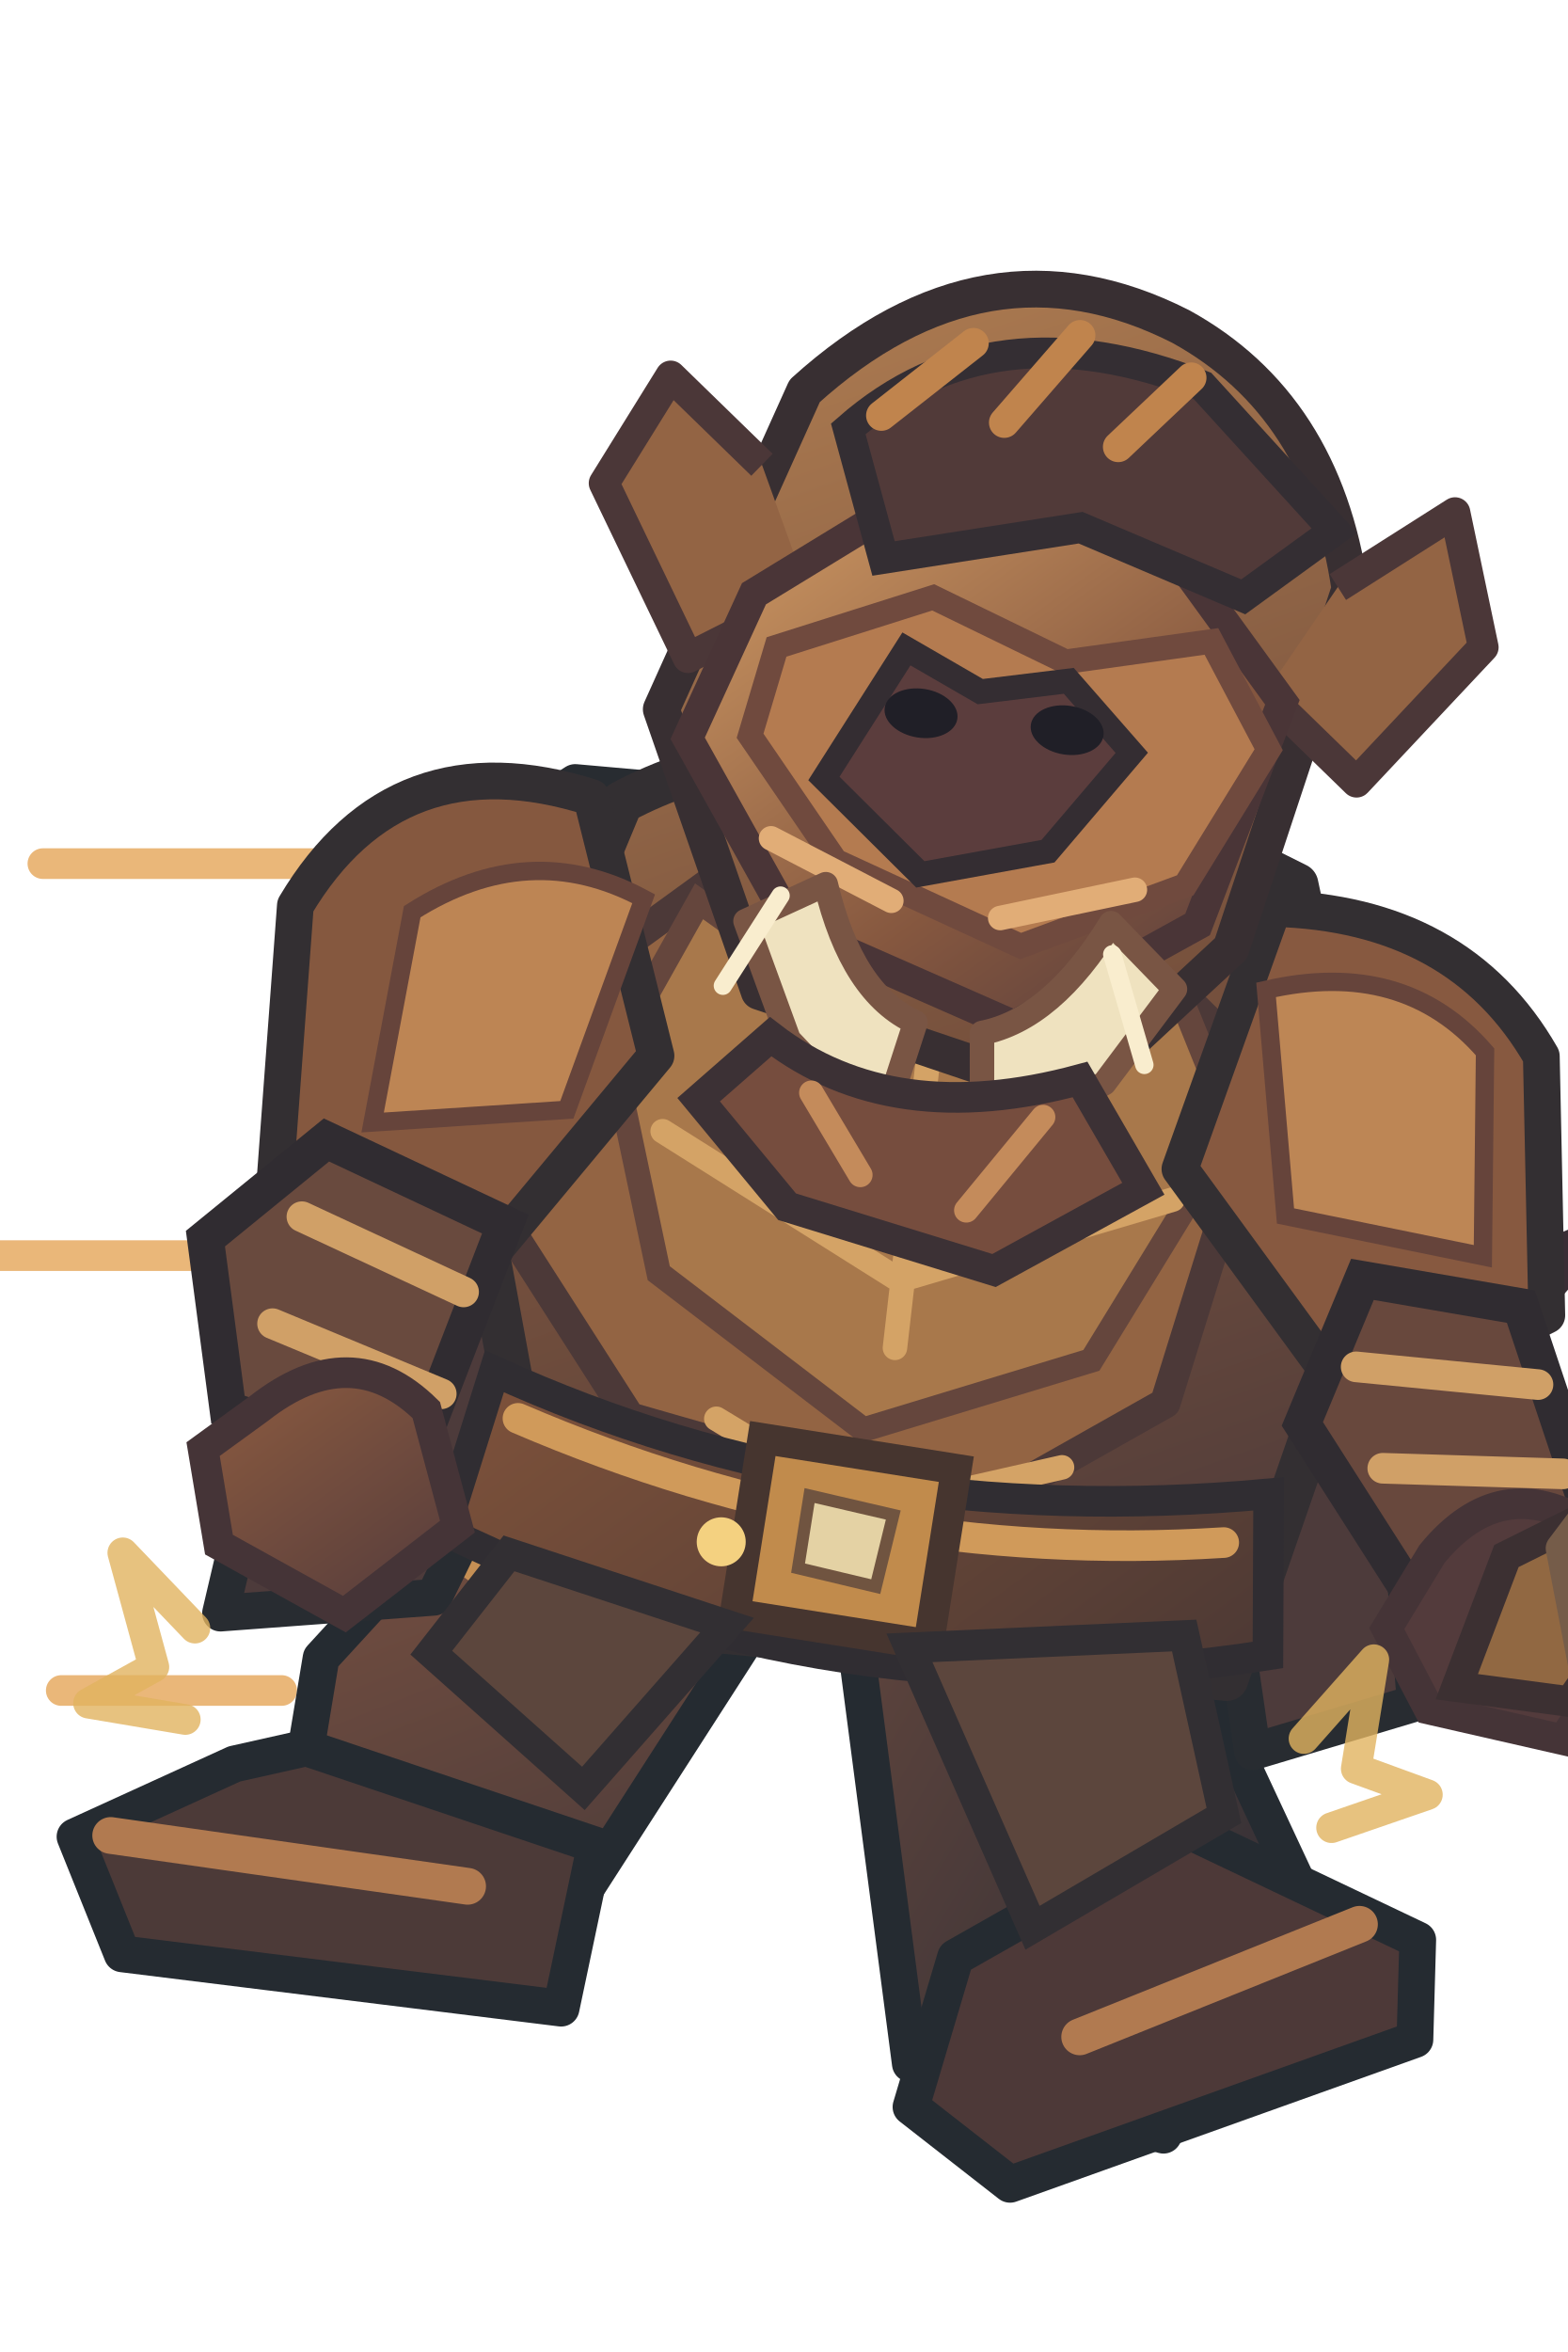
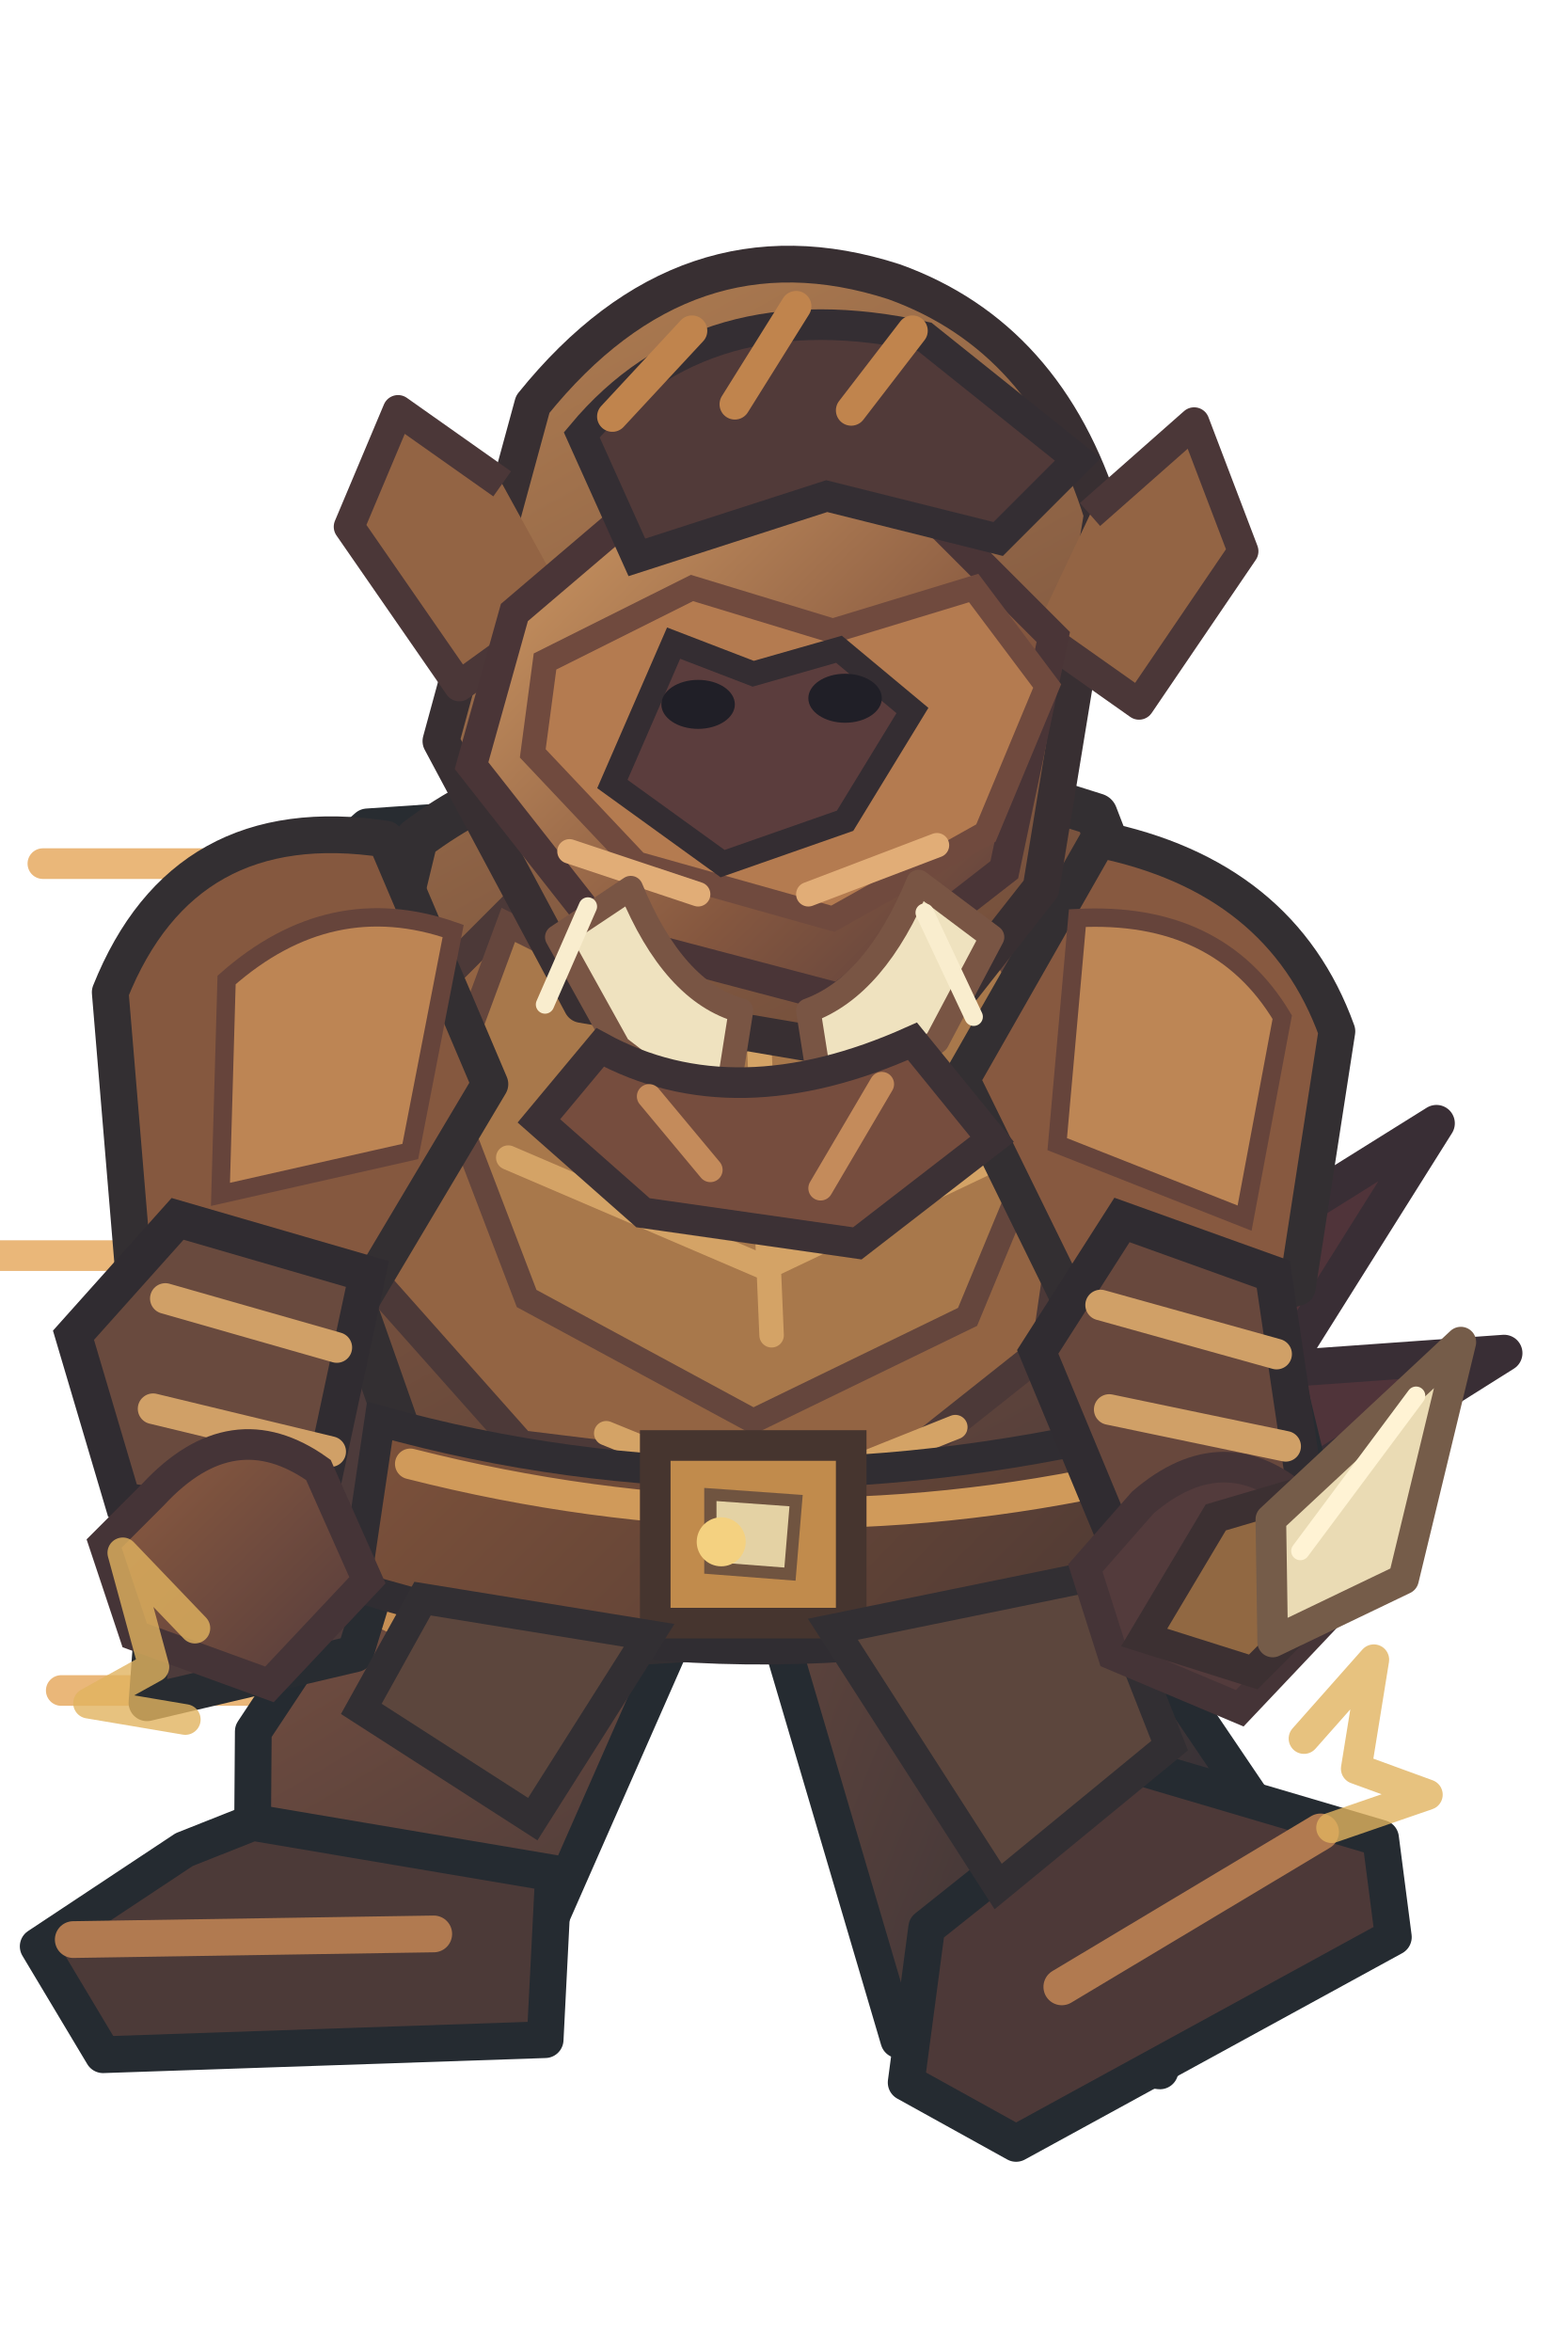
<svg xmlns="http://www.w3.org/2000/svg" width="256" height="384" viewBox="0 0 256 384" fill="none">
  <defs>
    <linearGradient id="bulwarkHide" x1="72" y1="72" x2="188" y2="286" gradientUnits="userSpaceOnUse">
      <stop stop-color="#a9784f" />
      <stop offset=".48" stop-color="#77513d" />
      <stop offset="1" stop-color="#45363a" />
    </linearGradient>
    <linearGradient id="bulwarkMuzzle" x1="91" y1="103" x2="165" y2="178" gradientUnits="userSpaceOnUse">
      <stop stop-color="#be8a5b" />
      <stop offset=".55" stop-color="#85573f" />
      <stop offset="1" stop-color="#533b3c" />
    </linearGradient>
    <linearGradient id="bulwarkQuill" x1="61" y1="95" x2="198" y2="238" gradientUnits="userSpaceOnUse">
      <stop stop-color="#e0a75d" />
      <stop offset=".45" stop-color="#a7613c" />
      <stop offset="1" stop-color="#50343a" />
    </linearGradient>
    <linearGradient id="bulwarkLeather" x1="72" y1="213" x2="190" y2="330" gradientUnits="userSpaceOnUse">
      <stop stop-color="#82543b" />
      <stop offset="1" stop-color="#3b3032" />
    </linearGradient>
    <linearGradient id="bulwarkBoot" x1="74" y1="283" x2="182" y2="372" gradientUnits="userSpaceOnUse">
      <stop stop-color="#6d4b3f" />
      <stop offset="1" stop-color="#292b34" />
    </linearGradient>
  </defs>
  <g id="hero-motion" transform="translate(-5 -3)">
    <g id="pose-speed-trails">
      <path d="M12 144h47M5 208h41M15 279h36" fill="none" stroke="#eab779" stroke-width="5" stroke-linecap="round" stroke-linejoin="round" />
    </g>
-     <g id="hero-body" transform="rotate(9 128 350)">
+     <g id="hero-body" transform="rotate(0 128 350)">
      <g id="hero-weapon" transform="rotate(-12 128 205)">
        <path d="M73 245 42 220l38 7-23-37 40 22-8-46 32 36 8-50 19 47 27-42 1 52 39-31-18 48 44-16-33 34 36 5-49 18z" fill="url(#bulwarkQuill)" stroke="#392e35" stroke-width="6" stroke-linejoin="round" />
        <path d="m69 221 20 9m-14-39 27 24m-3-38 16 29m13-44 4 38m28-31-13 32m38-23-26 24m47-9-34 18" stroke="#f3ca7b" stroke-width="4" stroke-linecap="round" opacity=".8" />
        <path d="m58 229 26-10m102 3 26-4m-102-15 18-13m39 10 20-12" stroke="#683d38" stroke-width="5" stroke-linecap="round" />
      </g>
      <g id="pose-left-leg" transform="rotate(20 116 261)">
        <path d="M72 254 119 260l-5 76-39 17-16-45z" fill="url(#bulwarkBoot)" stroke="#252b31" stroke-width="6" stroke-linejoin="round" />
        <path d="M64 322 113 313l8 26-67 27-16-13 17-23z" fill="#4c3a38" stroke="#252b31" stroke-width="6" stroke-linejoin="round" />
        <path d="M43 350 98 329" stroke="#b17a50" stroke-width="6" stroke-linecap="round" />
        <path d="M67 282 104 286" stroke="#c58f54" stroke-width="5" stroke-linecap="round" />
      </g>
      <g id="pose-right-leg" transform="rotate(-18 140 261)">
        <path d="M130 263 177 254l19 66-29 34-39-18z" fill="url(#bulwarkBoot)" stroke="#252b31" stroke-width="6" stroke-linejoin="round" />
        <path d="M138 320 178 305l35 24-3 16-69 13-14-15z" fill="#4d3938" stroke="#252b31" stroke-width="6" stroke-linejoin="round" />
        <path d="M156 336l48 -11" stroke="#b17a50" stroke-width="6" stroke-linecap="round" />
        <path d="M149 267l27 -7" stroke="#c58f54" stroke-width="5" stroke-linecap="round" />
      </g>
      <path d="M65 138q-28 24-31 75l-5 68 34-8 15-49 107 8 14 45 25-12-20-83q-8-40-37-51z" fill="#4d3b3b" stroke="#282c31" stroke-width="6" stroke-linejoin="round" />
      <path d="M73 140q37-28 111-4l22 57-13 73-110 7-25-71z" fill="url(#bulwarkHide)" stroke="#332f32" stroke-width="7" stroke-linejoin="round" />
      <path d="m75 165 18-18 63 1 28 20-8 55-29 23-57-7-24-27z" fill="#936443" stroke="#4c3938" stroke-width="5" stroke-linejoin="round" />
      <path d="m88 154 38 19 42-16 12 20-17 41-35 17-37-20-13-34z" fill="#a8784b" stroke="#65463d" stroke-width="4" />
      <path d="m129 174 2 47m-43-29 42 18 42-20m-68 47 27 11 30-12" stroke="#d4a366" stroke-width="4" stroke-linecap="round" />
      <path d="M67 235q61 17 128 0l4 26q-68 22-136 1z" fill="url(#bulwarkLeather)" stroke="#302d32" stroke-width="5" />
      <path d="M72 242q59 15 117 2" stroke="#d09a5a" stroke-width="5" stroke-linecap="round" />
      <path d="M112 239h32v29h-32z" fill="#c18b4c" stroke="#46352f" stroke-width="5" />
      <path d="m121 247 14 1-1 12-13-1z" fill="#e4d2a4" stroke="#705440" stroke-width="2" />
      <path d="M74 264 111 270l-19 30-28-18zm67 5 44-9 11 28-28 23z" fill="#5c463d" stroke="#322f33" stroke-width="5" />
      <path d="M68 140q-33-5-45 25l4 48 33 9 25-42z" fill="#85583f" stroke="#332f32" stroke-width="6" stroke-linejoin="round" />
      <path d="M42 163q17-15 37-8l-7 36-31 7z" fill="#bd8554" stroke="#66443b" stroke-width="3" />
      <path d="M34 202 65 211l-9 42-31-5-8-27z" fill="#694a3e" stroke="#302c31" stroke-width="6" />
      <path d="m32 215 28 8m-30 10 29 7" stroke="#d0a067" stroke-width="5" stroke-linecap="round" />
-       <g id="pose-swing-arm" transform="rotate(-17 184 151)">
+       <g id="pose-swing-arm" transform="rotate(2 184 151)">
        <path d="M184 140q30 5 40 30l-5 42-33 11-23-43z" fill="#875940" stroke="#332f32" stroke-width="6" stroke-linejoin="round" />
        <path d="M181 153q23-2 34 15l-5 33-31-11z" fill="#bd8655" stroke="#66443b" stroke-width="3" />
        <path d="M190 202 215 210l7 38-29 11-16-35z" fill="#68483d" stroke="#302c31" stroke-width="6" />
        <path d="m187 216 29 7m-27 10 29 5" stroke="#d0a067" stroke-width="5" stroke-linecap="round" />
        <path d="M195 248q13-12 26-1l6 17-15 17-21-8-5-14z" fill="url(#bulwarkMuzzle)" stroke="#453437" stroke-width="5" />
        <g id="pose-melee-weapon">
          <path d="M207 250l12 -4 8 15-13 14-18-5z" fill="#916842" stroke="#3c3032" stroke-width="5" />
          <path d="M216 250l30 -30-8 39-21 11z" fill="#eadbb4" stroke="#755c49" stroke-width="5" stroke-linejoin="round" />
          <path d="M221 255l18 -26" fill="none" stroke="#fff3d4" stroke-width="3" stroke-linecap="round" stroke-linejoin="round" />
        </g>
      </g>
      <path d="M30 247q13-14 27-4l8 18-16 17-22-8-5-15z" fill="url(#bulwarkMuzzle)" stroke="#453437" stroke-width="5" />
      <path d="M92 69q25-31 59-20 25 9 34 38l-10 61-22 28-53-9-23-43z" fill="url(#bulwarkHide)" stroke="#382f32" stroke-width="6" stroke-linejoin="round" />
      <path d="M87 82 70 70 62 89l18 26 18-13m85-15 17-15 8 21-17 25-17-12" fill="#936444" stroke="#4b3738" stroke-width="5" stroke-linejoin="round" />
      <path d="m89 103 27-23 39 5 22 22-8 38-27 21-38-10-22-28z" fill="url(#bulwarkMuzzle)" stroke="#4a3537" stroke-width="5" />
      <path d="m94 111 24-12 23 7 23-7 12 16-10 24-25 14-32-9-17-18z" fill="#b47b50" stroke="#704a3e" stroke-width="4" />
      <path d="m115 108 13 5 14-4 12 10-11 18-20 7-18-13z" fill="#5b3d3d" stroke="#342d32" stroke-width="4" />
      <ellipse cx="119" cy="118" rx="6" ry="4" fill="#201f27" />
      <ellipse cx="143" cy="117" rx="6" ry="4" fill="#201f27" />
      <path d="m98 142 21 7m18 0 21-8" stroke="#e1ad77" stroke-width="4" stroke-linecap="round" />
      <path d="m108 148q7 17 18 20l-3 19-17-13-10-18zm47-1q-7 17-18 21l3 19 18-14 9-17z" fill="#efe2bf" stroke="#795544" stroke-width="4" stroke-linejoin="round" />
      <path d="m101 151-7 16m62-15 8 17" stroke="#f9edce" stroke-width="3" stroke-linecap="round" />
      <path d="M100 74q20-24 56-16l25 20-13 13-28-7-31 10z" fill="#513a39" stroke="#342e33" stroke-width="5" />
      <path d="m105 71 13-14m7 12 10-16m9 17 10-13" stroke="#c0844d" stroke-width="5" stroke-linecap="round" />
      <path d="M103 174q22 12 51-1l13 16-22 17-35-5-17-15z" fill="#764d3e" stroke="#3c3135" stroke-width="5" />
      <path d="m111 182 10 12m28-14-10 17" stroke="#c48b5b" stroke-width="4" stroke-linecap="round" />
    </g>
    <g id="hero-accessory" transform="rotate(6 128 205)">
      <path d="m44 278-13-11 7 18-10 7 16 1m182-16 10-14-1 18 12 3-15 7" stroke="#e1b35f" stroke-width="5" stroke-linecap="round" stroke-linejoin="round" opacity=".8" />
      <circle cx="128" cy="255" r="4" fill="#f4d180">
        </circle>
    </g>
  </g>
</svg>
